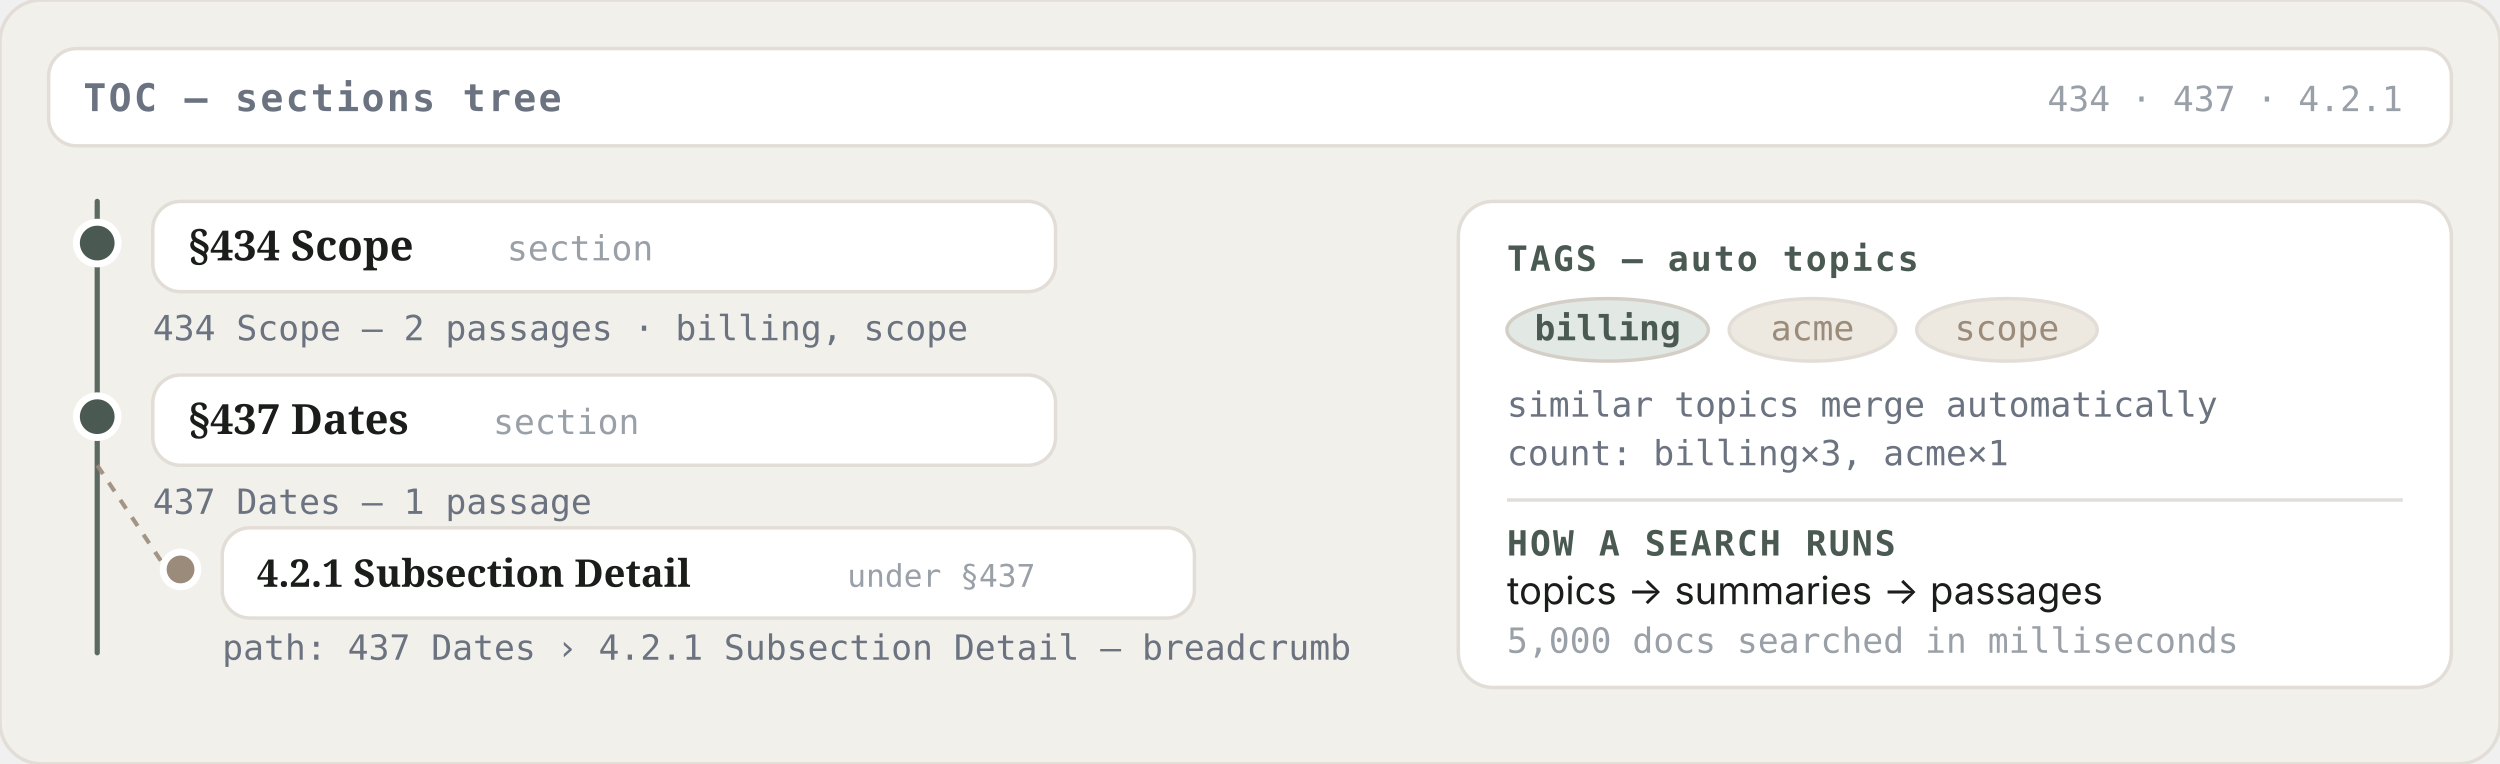
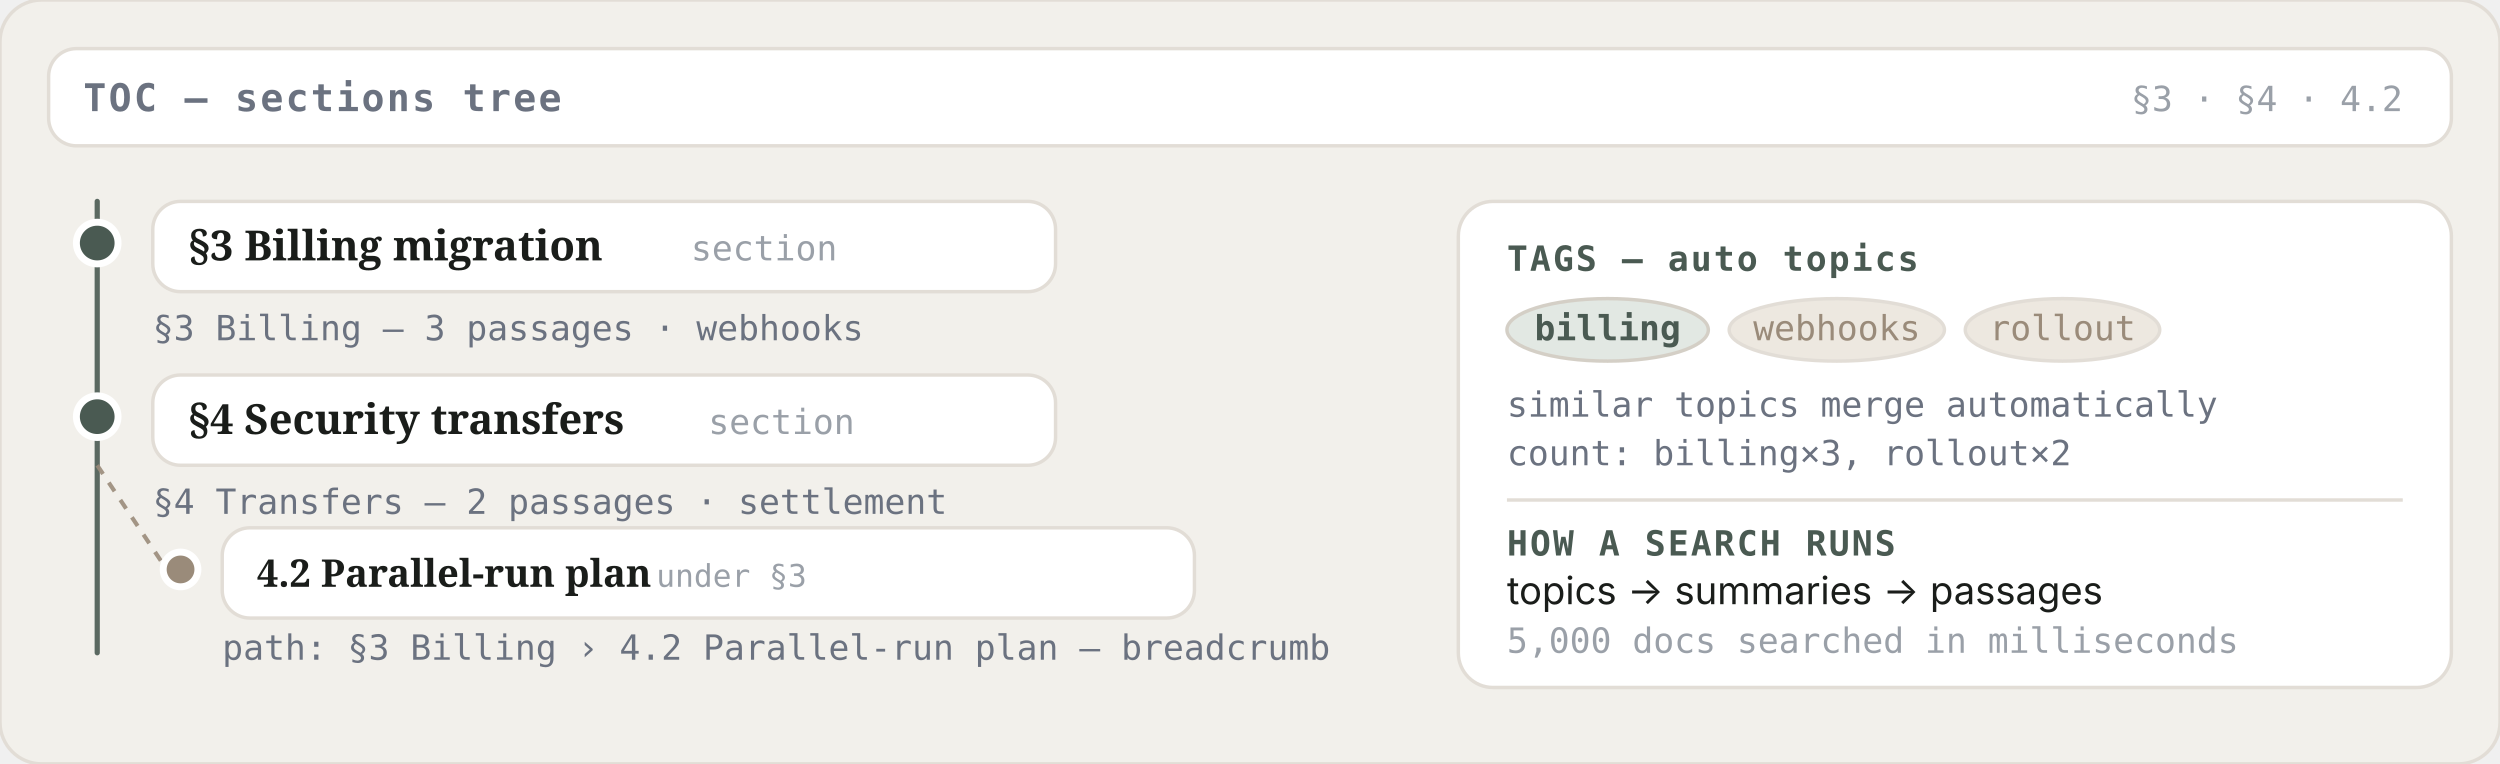
<svg xmlns="http://www.w3.org/2000/svg" width="720" height="220" viewBox="0 0 720 220" role="img" aria-labelledby="title desc">
  <rect width="720" height="220" rx="12" fill="#F2F0EB" stroke="#e2ddd6" />
  <rect x="14" y="14" width="692" height="28" rx="8" fill="#ffffff" stroke="#e2ddd6" />
  <text x="24" y="32" font-family="ui-monospace,Menlo,monospace" font-size="11" letter-spacing="0.06em" fill="#6b7280" font-weight="700">TOC — sections tree</text>
-   <text x="692" y="32" text-anchor="end" font-family="ui-monospace,Menlo,monospace" font-size="10" fill="#9aa0a8">434 · 437 · 4.2.1</text>
+   <text x="692" y="32" text-anchor="end" font-family="ui-monospace,Menlo,monospace" font-size="10" fill="#9aa0a8">§3 · §4 · 4.2</text>
  <line x1="28" y1="58" x2="28" y2="188" stroke="#4A5A52" stroke-width="1.5" stroke-linecap="round" opacity="0.9" />
  <circle cx="28" cy="70" r="6" fill="#4A5A52" stroke="#ffffff" stroke-width="2" />
  <rect x="44" y="58" width="260" height="26" rx="8" fill="#ffffff" stroke="#e2ddd6" />
-   <text x="54" y="75" font-family="Georgia,serif" font-size="12" fill="#1a1d1a" font-weight="700">§434 Scope</text>
-   <text x="54" y="75" dx="92" font-family="ui-monospace,Menlo,monospace" font-size="10" fill="#9aa0a8">section</text>
-   <text x="44" y="98" font-family="ui-monospace,Menlo,monospace" font-size="10" fill="#6b7280">434 Scope — 2 passages · billing, scope</text>
+   <text x="54" y="75" font-family="Georgia,serif" font-size="12" fill="#1a1d1a" font-weight="700">§3 Billing migration</text>
+   <text x="54" y="75" dx="145" font-family="ui-monospace,Menlo,monospace" font-size="10" fill="#9aa0a8">section</text>
+   <text x="44" y="98" font-family="ui-monospace,Menlo,monospace" font-size="10" fill="#6b7280">§3 Billing — 3 passages · webhooks</text>
  <circle cx="28" cy="120" r="6" fill="#4A5A52" stroke="#ffffff" stroke-width="2" />
  <rect x="44" y="108" width="260" height="26" rx="8" fill="#ffffff" stroke="#e2ddd6" />
-   <text x="54" y="125" font-family="Georgia,serif" font-size="12" fill="#1a1d1a" font-weight="700">§437 Dates</text>
-   <text x="54" y="125" dx="88" font-family="ui-monospace,Menlo,monospace" font-size="10" fill="#9aa0a8">section</text>
-   <text x="44" y="148" font-family="ui-monospace,Menlo,monospace" font-size="10" fill="#6b7280">437 Dates — 1 passage</text>
+   <text x="54" y="125" font-family="Georgia,serif" font-size="12" fill="#1a1d1a" font-weight="700">§4 Security transfers</text>
+   <text x="54" y="125" dx="150" font-family="ui-monospace,Menlo,monospace" font-size="10" fill="#9aa0a8">section</text>
+   <text x="44" y="148" font-family="ui-monospace,Menlo,monospace" font-size="10" fill="#6b7280">§4 Transfers — 2 passages · settlement</text>
  <line x1="28" y1="134" x2="48" y2="164" stroke="#9A8B7A" stroke-width="1.2" stroke-dasharray="3 3" opacity="0.9" />
  <circle cx="52" cy="164" r="5" fill="#9A8B7A" stroke="#ffffff" stroke-width="2" />
  <rect x="64" y="152" width="280" height="26" rx="8" fill="#ffffff" stroke="#e2ddd6" />
-   <text x="74" y="169" font-family="Georgia,serif" font-size="11" fill="#1a1d1a" font-weight="600">4.2.1 Subsection Detail</text>
-   <text x="74" y="169" dx="170" font-family="ui-monospace,Menlo,monospace" font-size="9" fill="#9aa0a8">under §437</text>
-   <text x="64" y="190" font-family="ui-monospace,Menlo,monospace" font-size="10" fill="#6b7280">path: 437 Dates › 4.2.1 Subsection Detail — breadcrumb</text>
+   <text x="74" y="169" font-family="Georgia,serif" font-size="11" fill="#1a1d1a" font-weight="600">4.2 Parallel-run plan</text>
+   <text x="74" y="169" dx="115" font-family="ui-monospace,Menlo,monospace" font-size="9" fill="#9aa0a8">under §3</text>
+   <text x="64" y="190" font-family="ui-monospace,Menlo,monospace" font-size="10" fill="#6b7280">path: §3 Billing › 4.2 Parallel-run plan — breadcrumb</text>
  <rect x="420" y="58" width="286" height="140" rx="10" fill="#ffffff" stroke="#e2ddd6" />
  <text x="434" y="78" font-family="ui-monospace,Menlo,monospace" font-size="10" letter-spacing="0.06em" fill="#4A5A52" font-weight="700">TAGS — auto topics</text>
  <g font-family="ui-monospace,Menlo,monospace" font-size="10">
    <rect x="434" y="86" width="58" height="18" rx="999" fill="#E2E8E3" stroke="#d4cfc6" />
    <text x="463" y="98" text-anchor="middle" fill="#4A5A52" font-weight="700">billing</text>
-     <rect x="498" y="86" width="48" height="18" rx="999" fill="#EDE8E0" stroke="#e2ddd6" />
-     <text x="522" y="98" text-anchor="middle" fill="#9A8B7A">acme</text>
-     <rect x="552" y="86" width="52" height="18" rx="999" fill="#EDE8E0" stroke="#e2ddd6" />
-     <text x="578" y="98" text-anchor="middle" fill="#9A8B7A">scope</text>
+     <rect x="498" y="86" width="62" height="18" rx="999" fill="#EDE8E0" stroke="#e2ddd6" />
+     <text x="529" y="98" text-anchor="middle" fill="#9A8B7A">webhooks</text>
+     <rect x="566" y="86" width="56" height="18" rx="999" fill="#EDE8E0" stroke="#e2ddd6" />
+     <text x="594" y="98" text-anchor="middle" fill="#9A8B7A">rollout</text>
  </g>
  <text x="434" y="120" font-family="ui-monospace,Menlo,monospace" font-size="10" fill="#6b7280">similar topics merge automatically</text>
-   <text x="434" y="134" font-family="ui-monospace,Menlo,monospace" font-size="10" fill="#6b7280">count: billing×3, acme×1</text>
+   <text x="434" y="134" font-family="ui-monospace,Menlo,monospace" font-size="10" fill="#6b7280">count: billing×3, rollout×2</text>
  <line x1="434" y1="144" x2="692" y2="144" stroke="#e2ddd6" />
  <text x="434" y="160" font-family="ui-monospace,Menlo,monospace" font-size="10" letter-spacing="0.06em" fill="#4A5A52" font-weight="700">HOW A SEARCH RUNS</text>
  <text x="434" y="174" font-family="system-ui,Inter,sans-serif" font-size="11" fill="#1a1d1a">topics → summaries → passages</text>
  <text x="434" y="188" font-family="ui-monospace,Menlo,monospace" font-size="10" fill="#9aa0a8">5,000 docs searched in milliseconds</text>
</svg>
